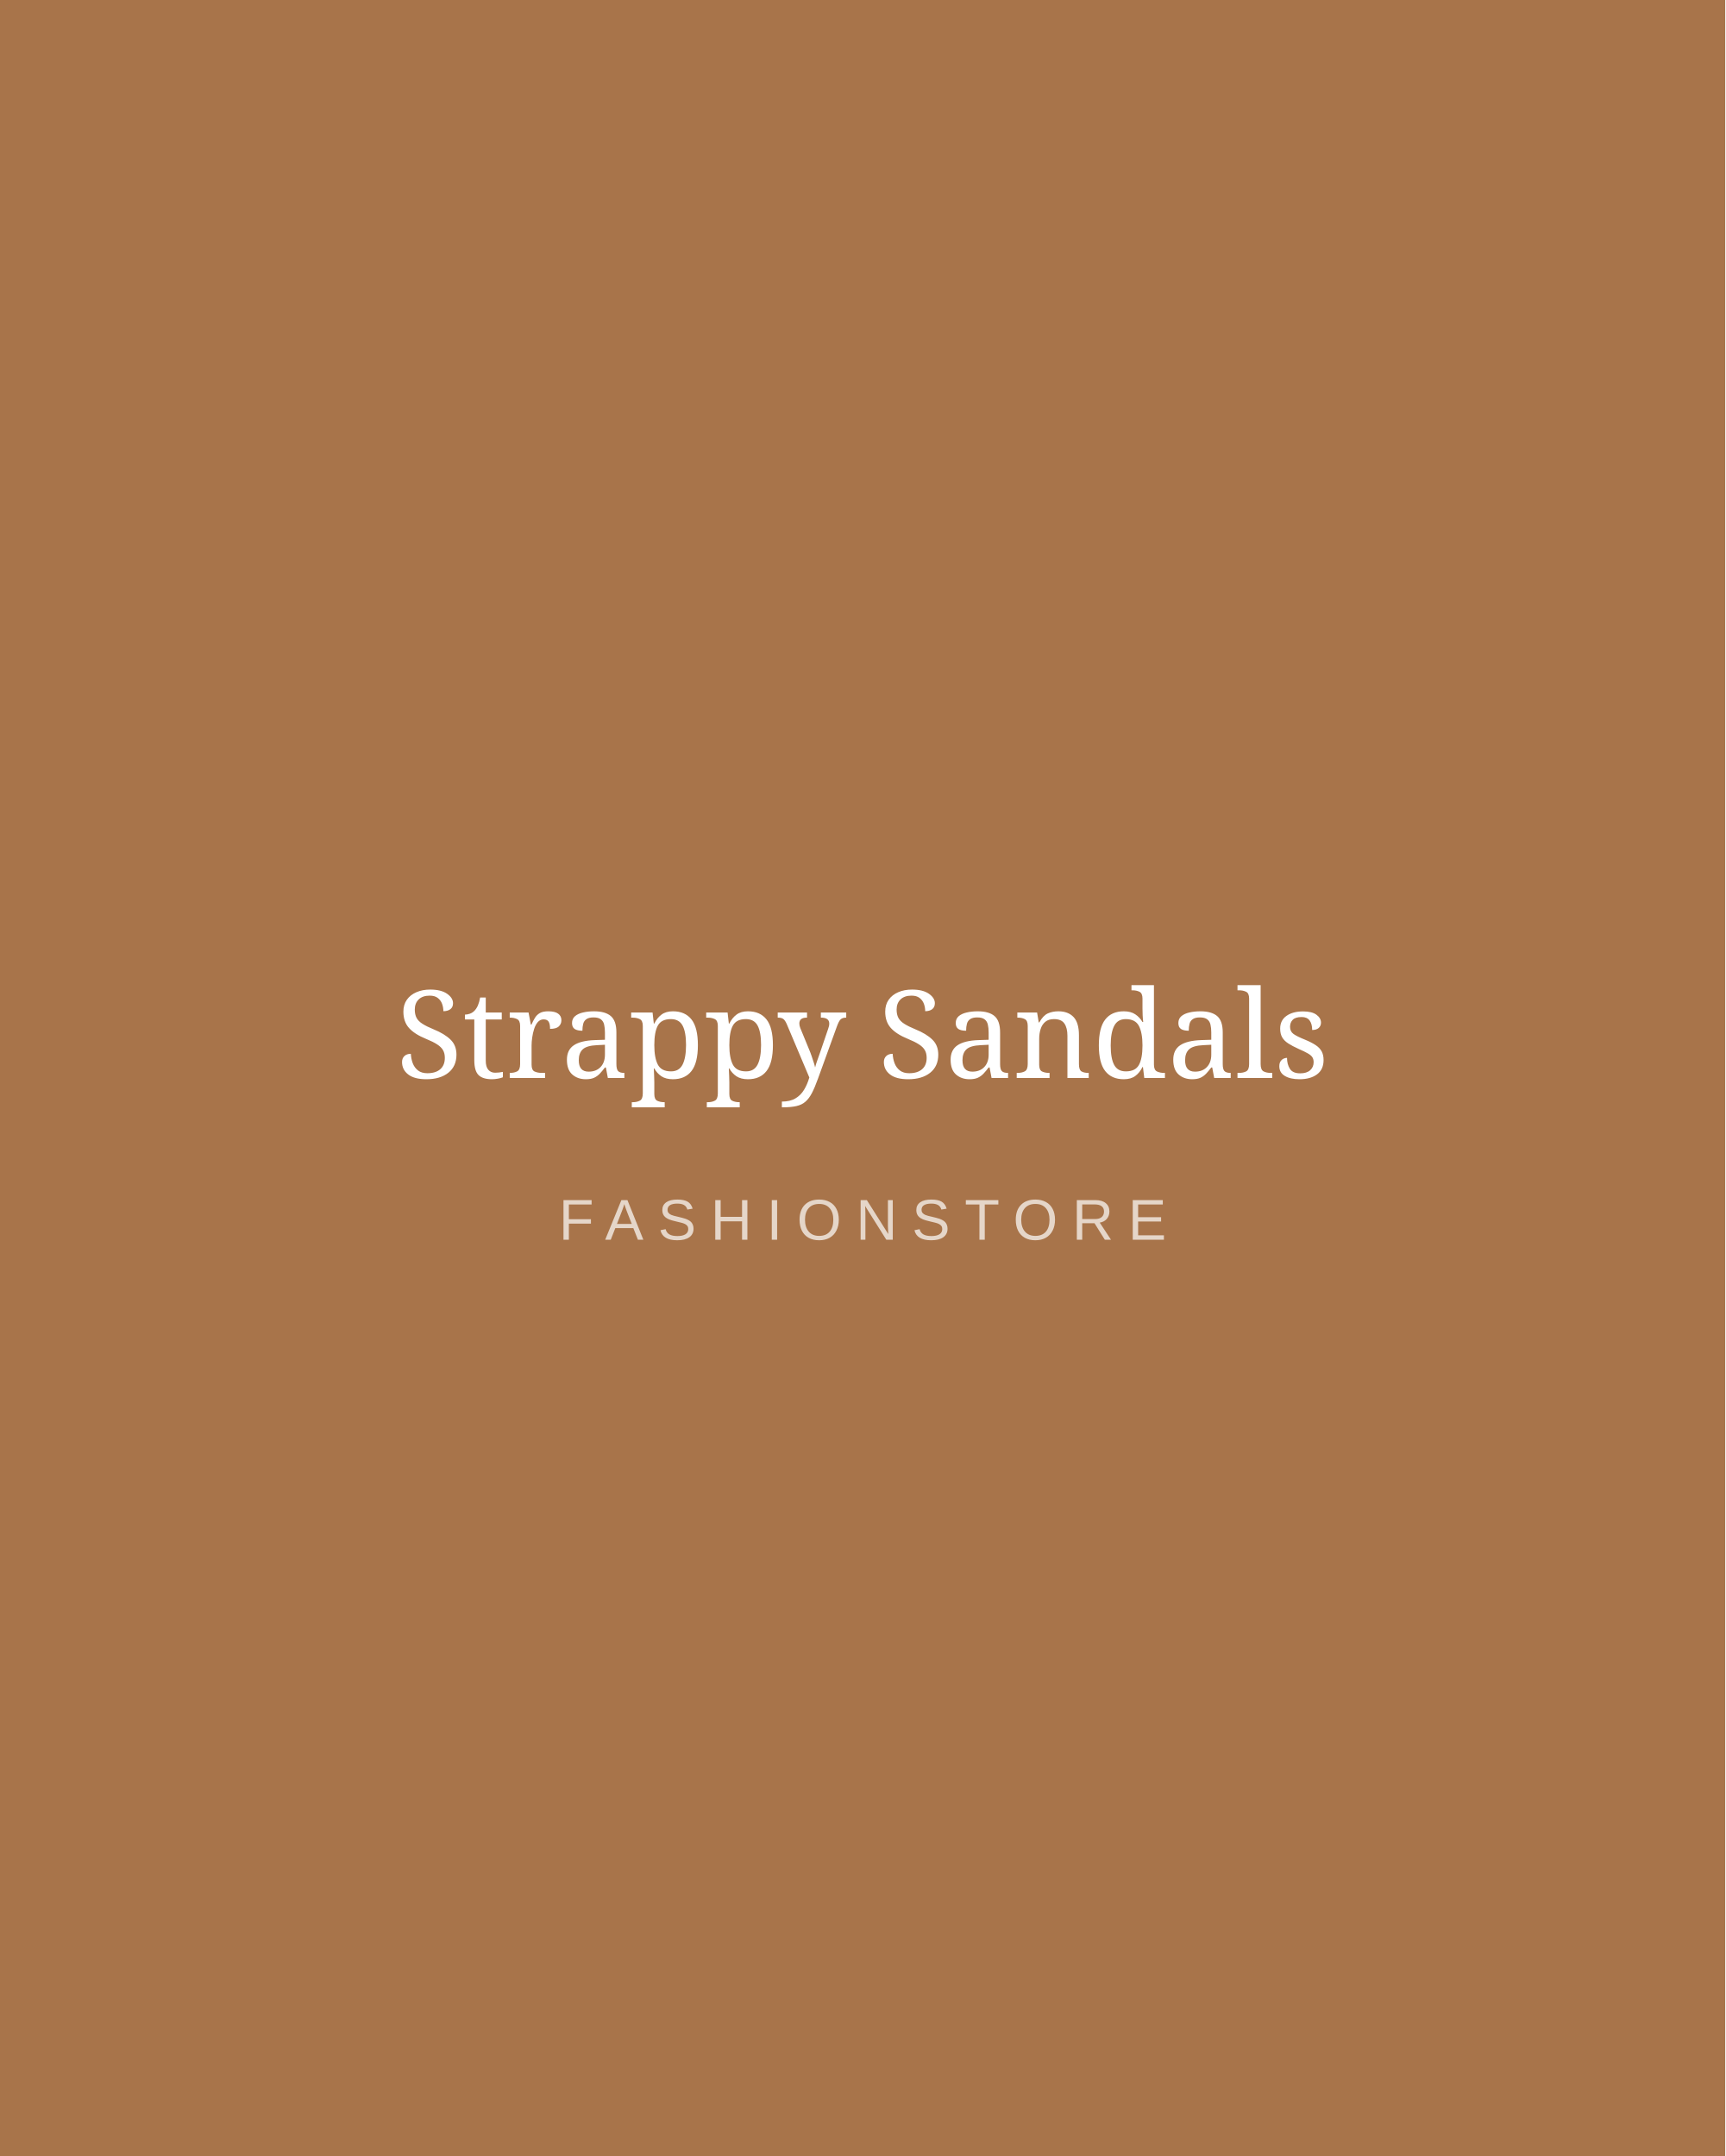
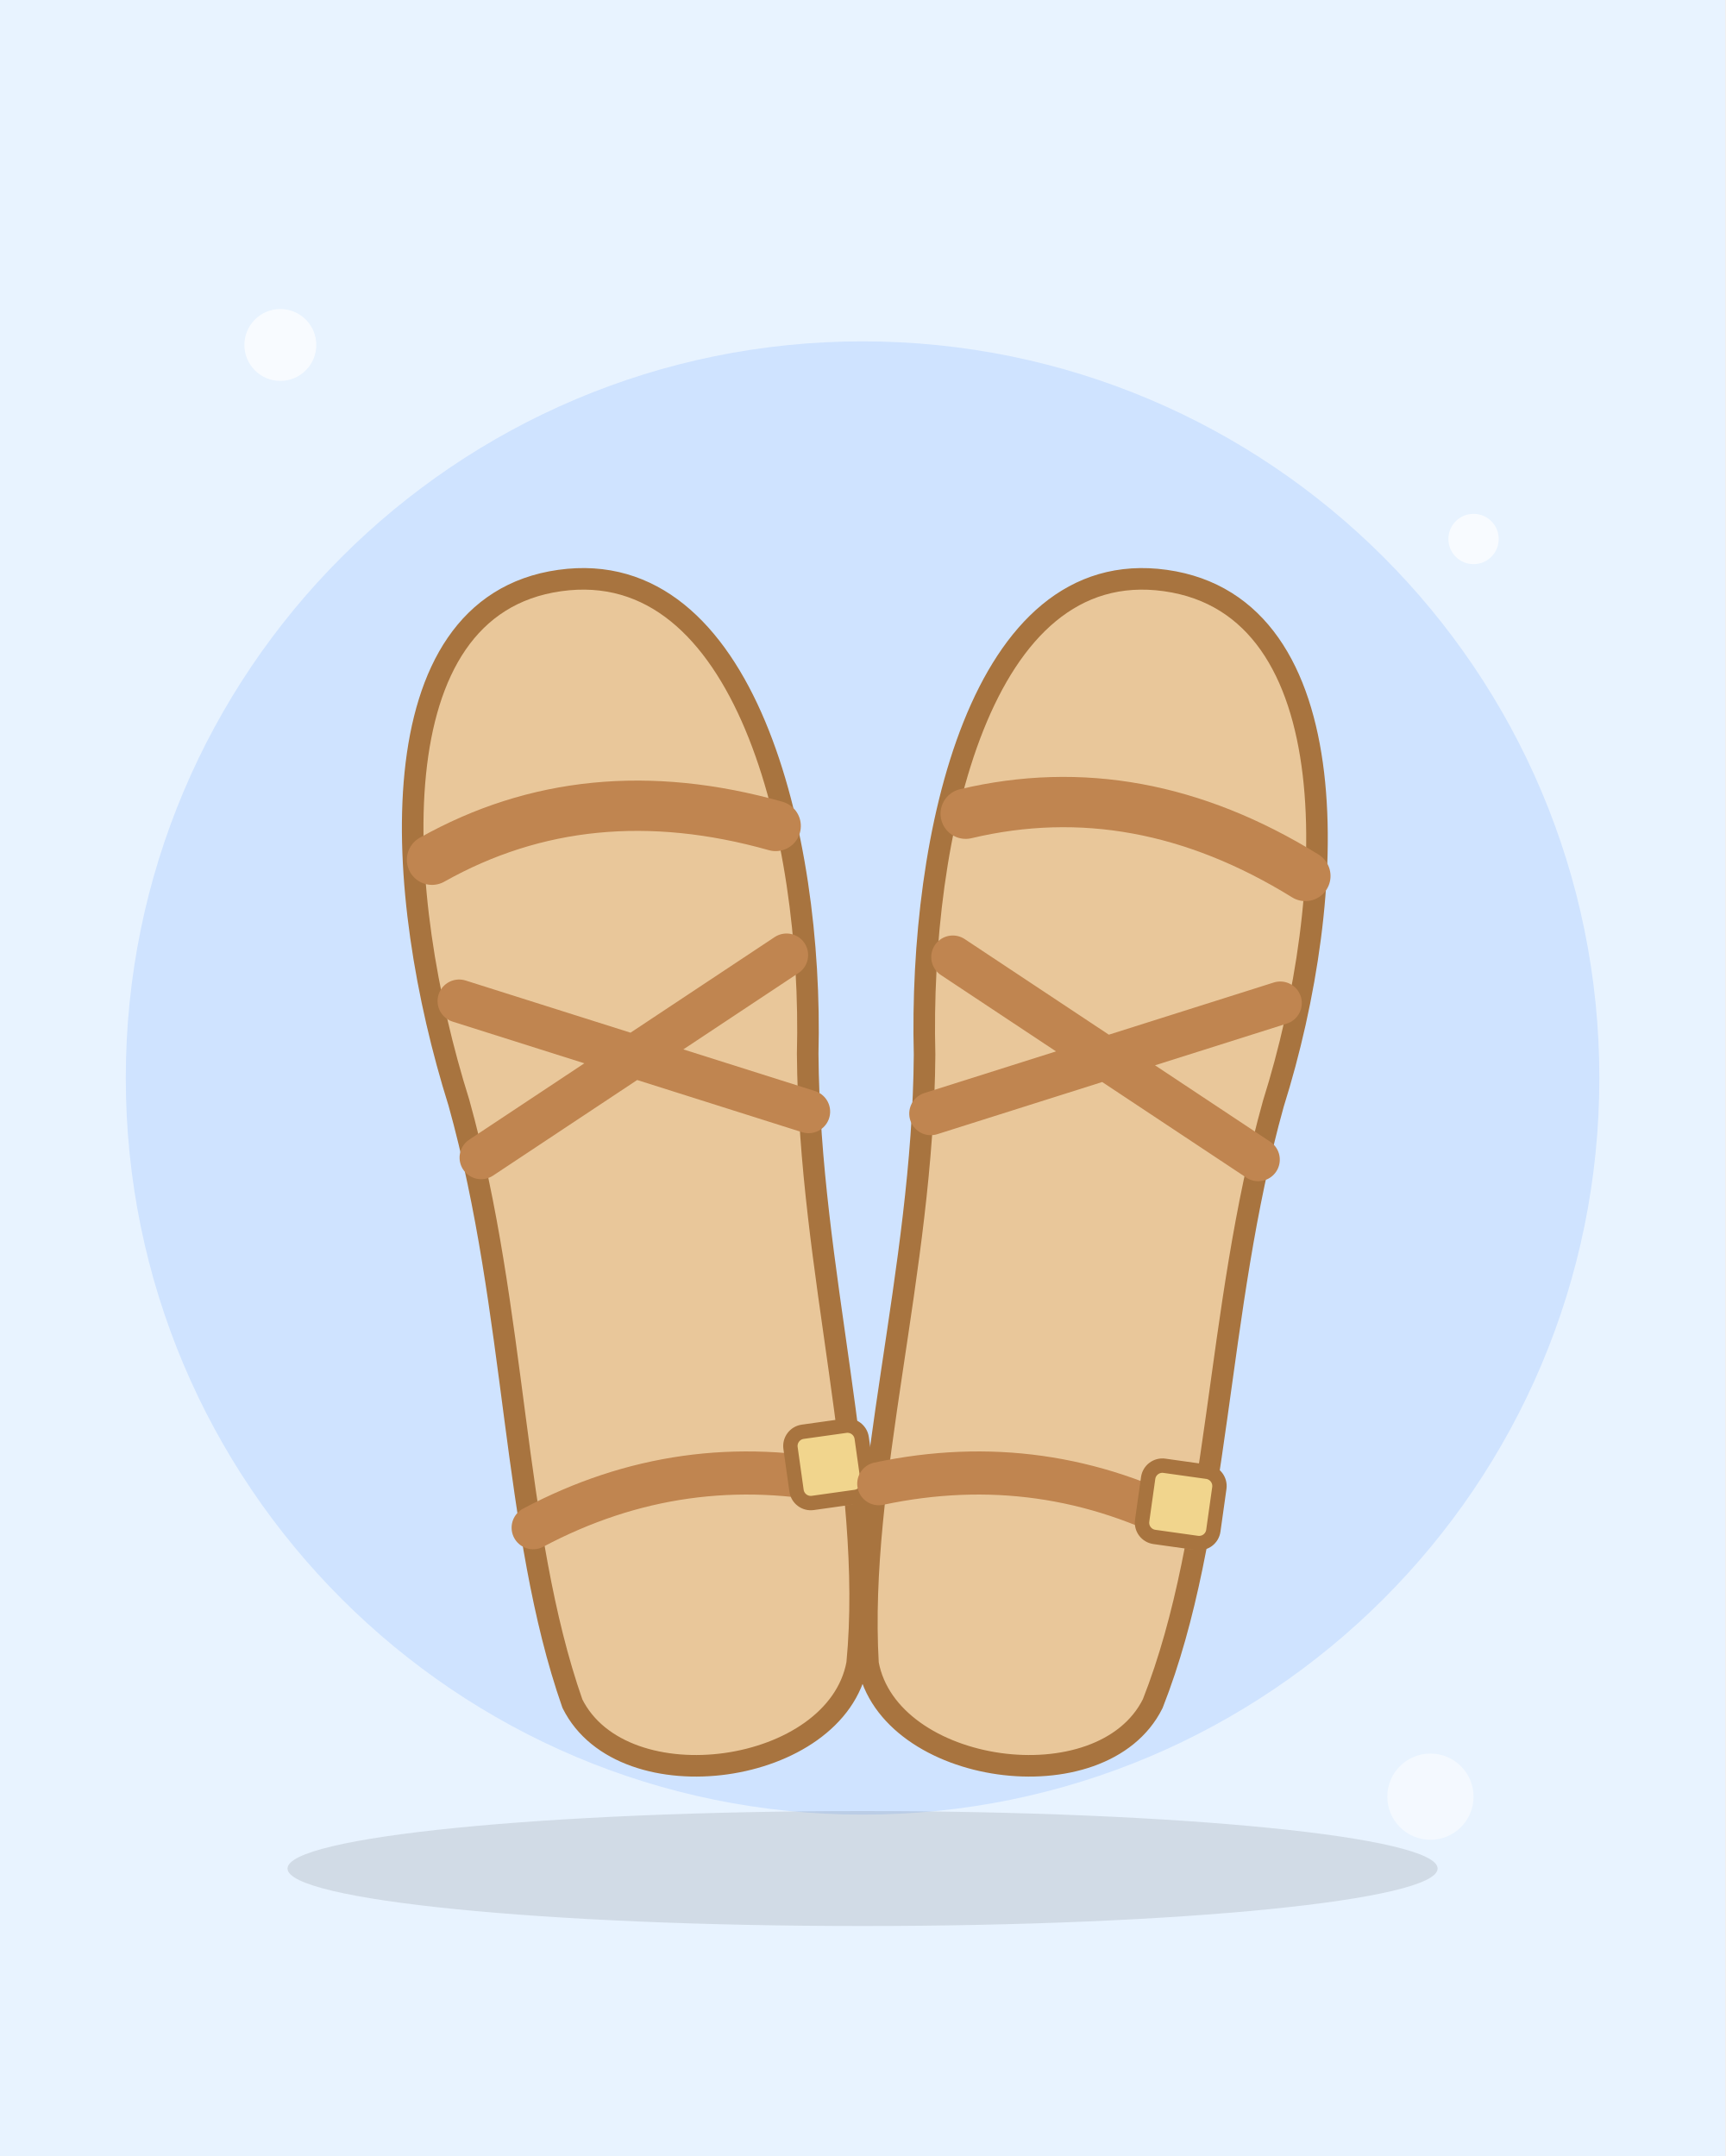
<svg xmlns="http://www.w3.org/2000/svg" width="480" height="600" viewBox="0 0 480 600" role="img" aria-label="Strappy Sandals">
-   <rect width="480" height="600" fill="#a8744a" />
-   <text x="240" y="300" font-family="Georgia, serif" font-size="34" fill="#ffffff" text-anchor="middle">Strappy Sandals</text>
-   <text x="240" y="345" font-family="Arial, sans-serif" font-size="16" letter-spacing="4" fill="#ffffff" text-anchor="middle" opacity="0.7">FASHIONSTORE</text>
+   <rect width="480" height="600" fill="#e8f3ff" />
+   <circle cx="240" cy="300" r="205" fill="#cfe3ff" />
+   <circle cx="78" cy="96" r="10" fill="#ffffff" opacity=".7" />
+   <circle cx="410" cy="150" r="7" fill="#ffffff" opacity=".7" />
+   <circle cx="398" cy="500" r="12" fill="#ffffff" opacity=".5" />
+   <ellipse cx="240" cy="520" rx="160" ry="16" fill="#000000" opacity=".10" />
+   <g stroke-linejoin="round" stroke-linecap="round">
+     <g transform="rotate(-8 178 320)">
+       <path d="M178 160 C230 160 238 240 228 300 C220 360 230 420 218 470 C208 500 148 500 138 470 C128 420 138 360 130 300 C120 240 126 160 178 160 Z" fill="#e9c79a" stroke="#a8743f" stroke-width="6" />
+       <path d="M132 232 Q178 214 228 236" fill="none" stroke="#c08550" stroke-width="14" />
+       <path d="M134 272 L226 316 M226 272 L134 316" stroke="#c08550" stroke-width="12" />
+       <path d="M134 420 Q178 404 222 420" fill="none" stroke="#c08550" stroke-width="12" />
+       <rect x="208" y="404" width="20" height="20" rx="4" fill="#f1d58d" stroke="#a8743f" stroke-width="4" />
+     </g>
+     <g transform="rotate(8 302 320)">
+       <path d="M302 160 C354 160 362 240 352 300 C344 360 354 420 342 470 C332 500 272 500 262 470 C252 420 262 360 254 300 C244 240 250 160 302 160 Z" fill="#e9c79a" stroke="#a8743f" stroke-width="6" />
+       <path d="M256 232 Q302 214 352 236" fill="none" stroke="#c08550" stroke-width="14" />
+       <path d="M258 272 L350 316 M350 272 L258 316" stroke="#c08550" stroke-width="12" />
+       <path d="M258 420 Q302 404 346 420" fill="none" stroke="#c08550" stroke-width="12" />
+       <rect x="332" y="404" width="20" height="20" rx="4" fill="#f1d58d" stroke="#a8743f" stroke-width="4" />
+     </g>
+   </g>
</svg>
